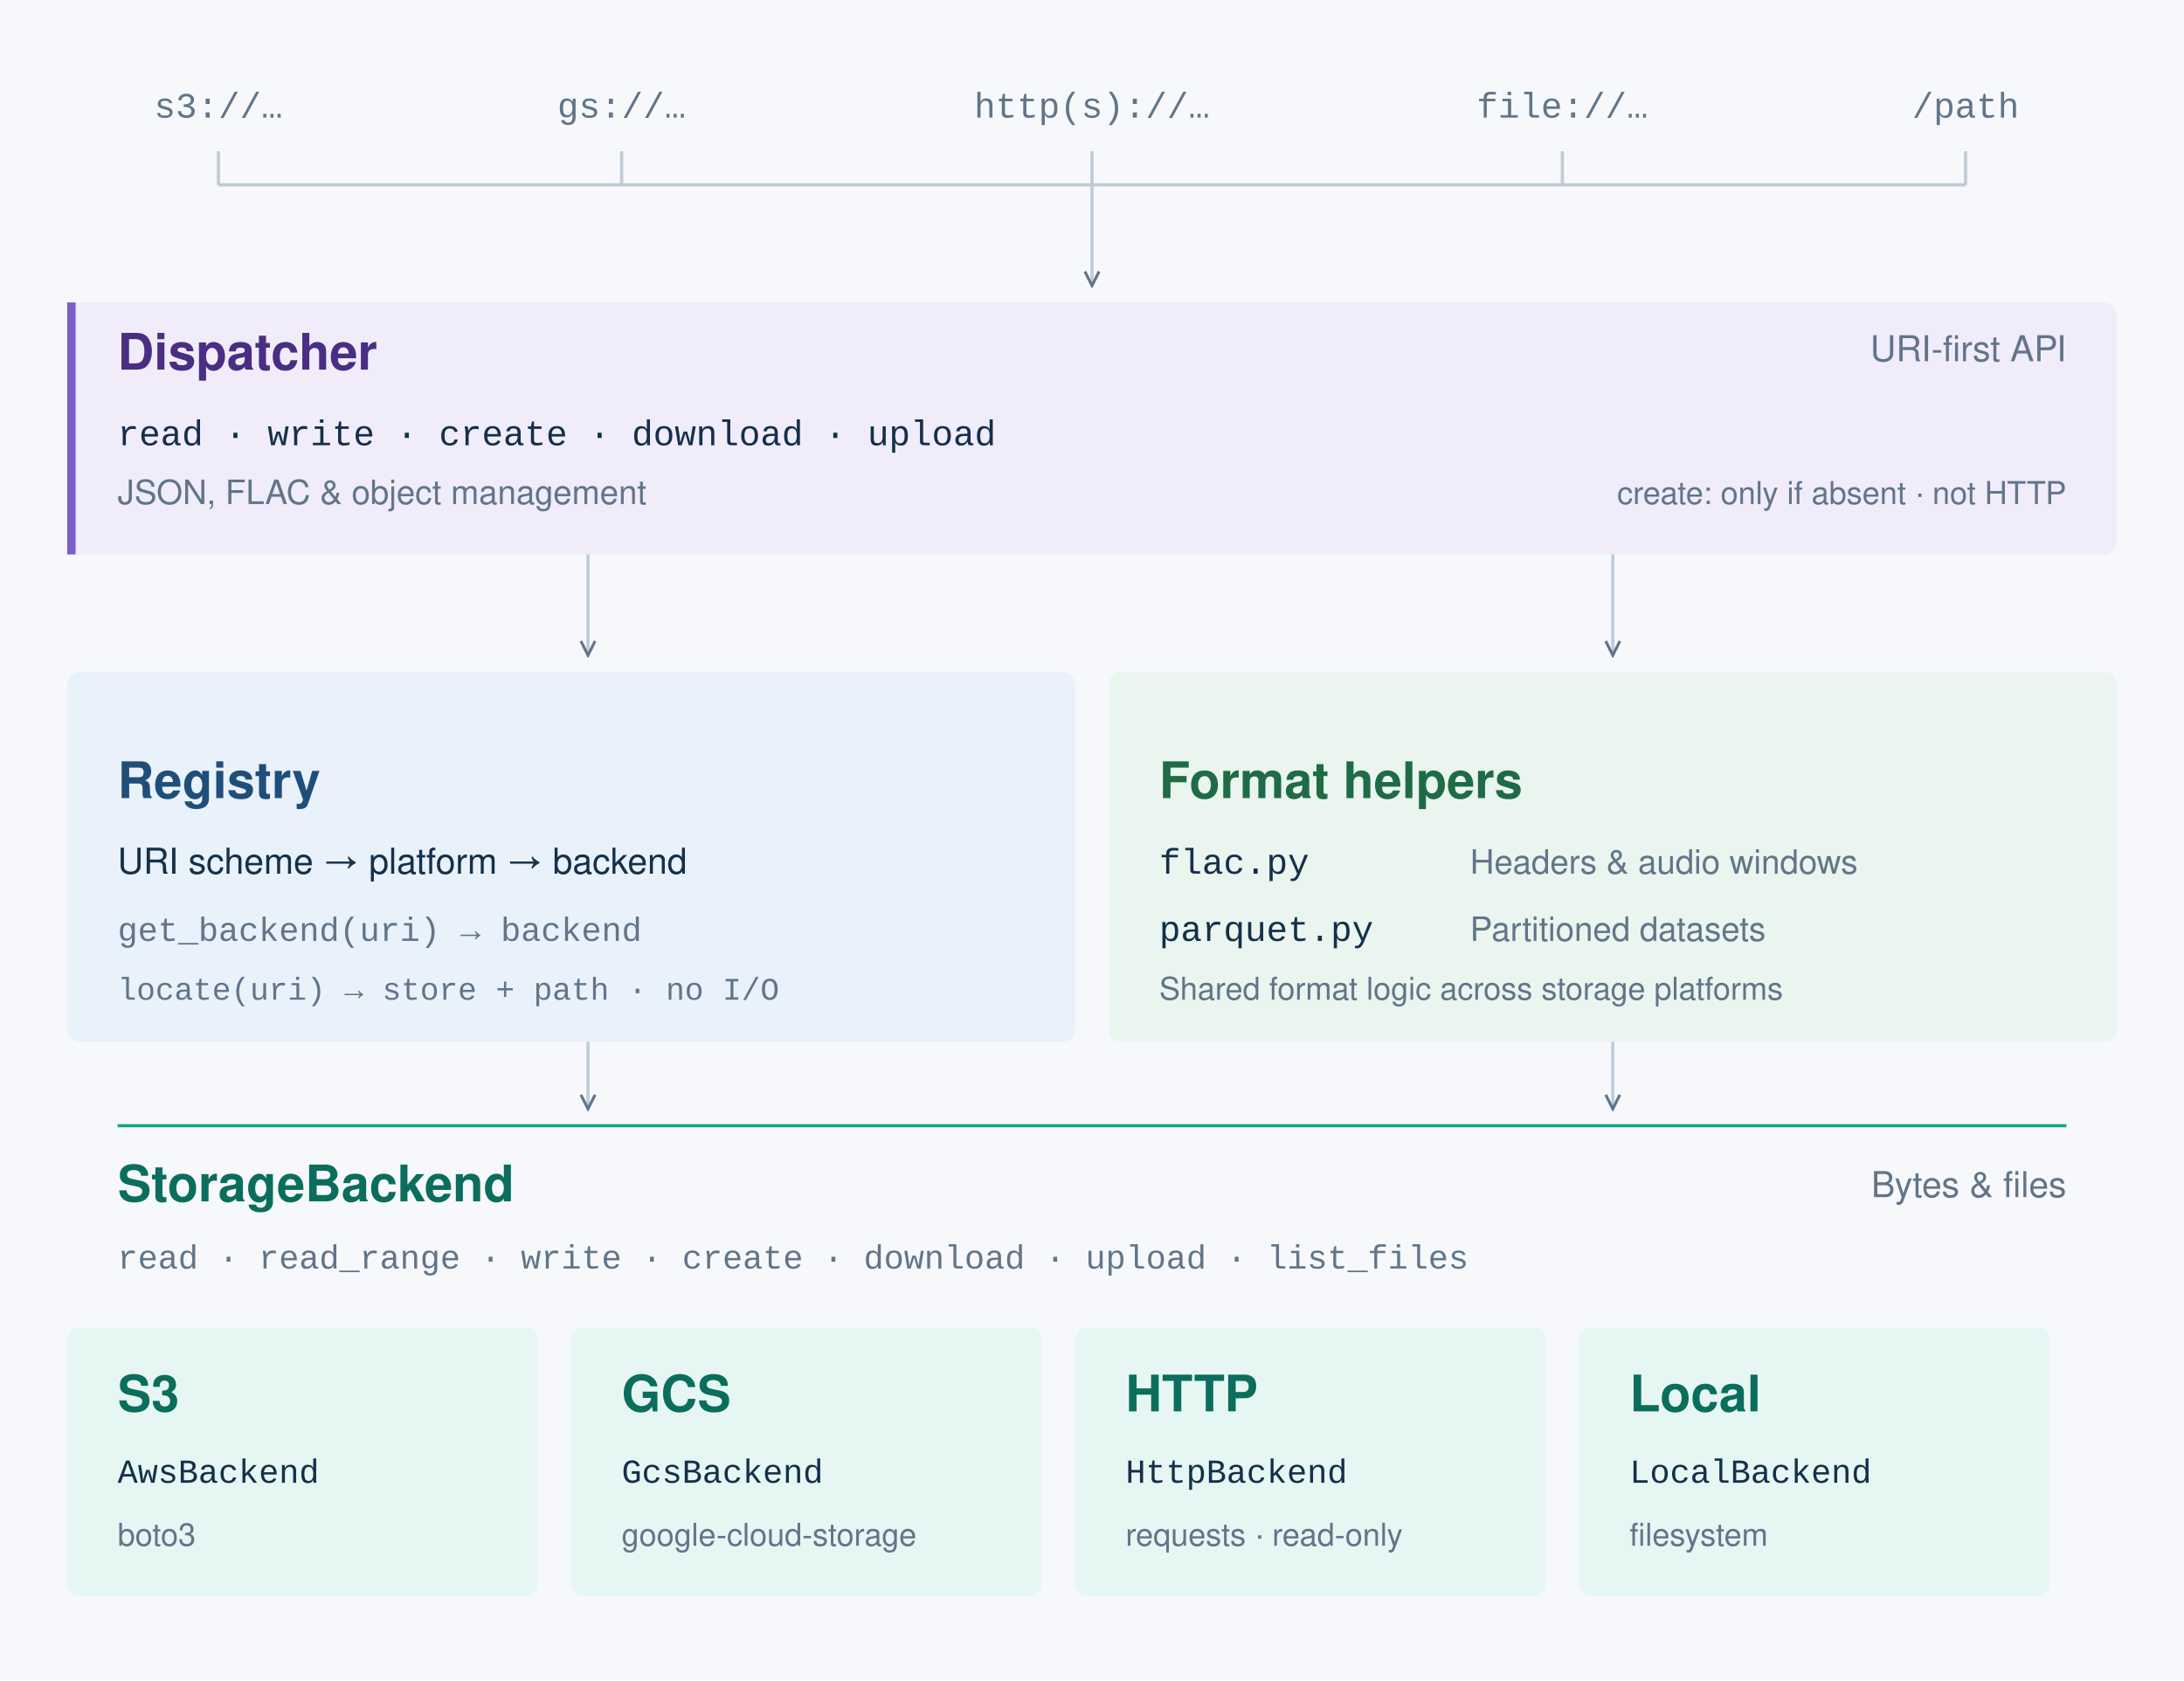
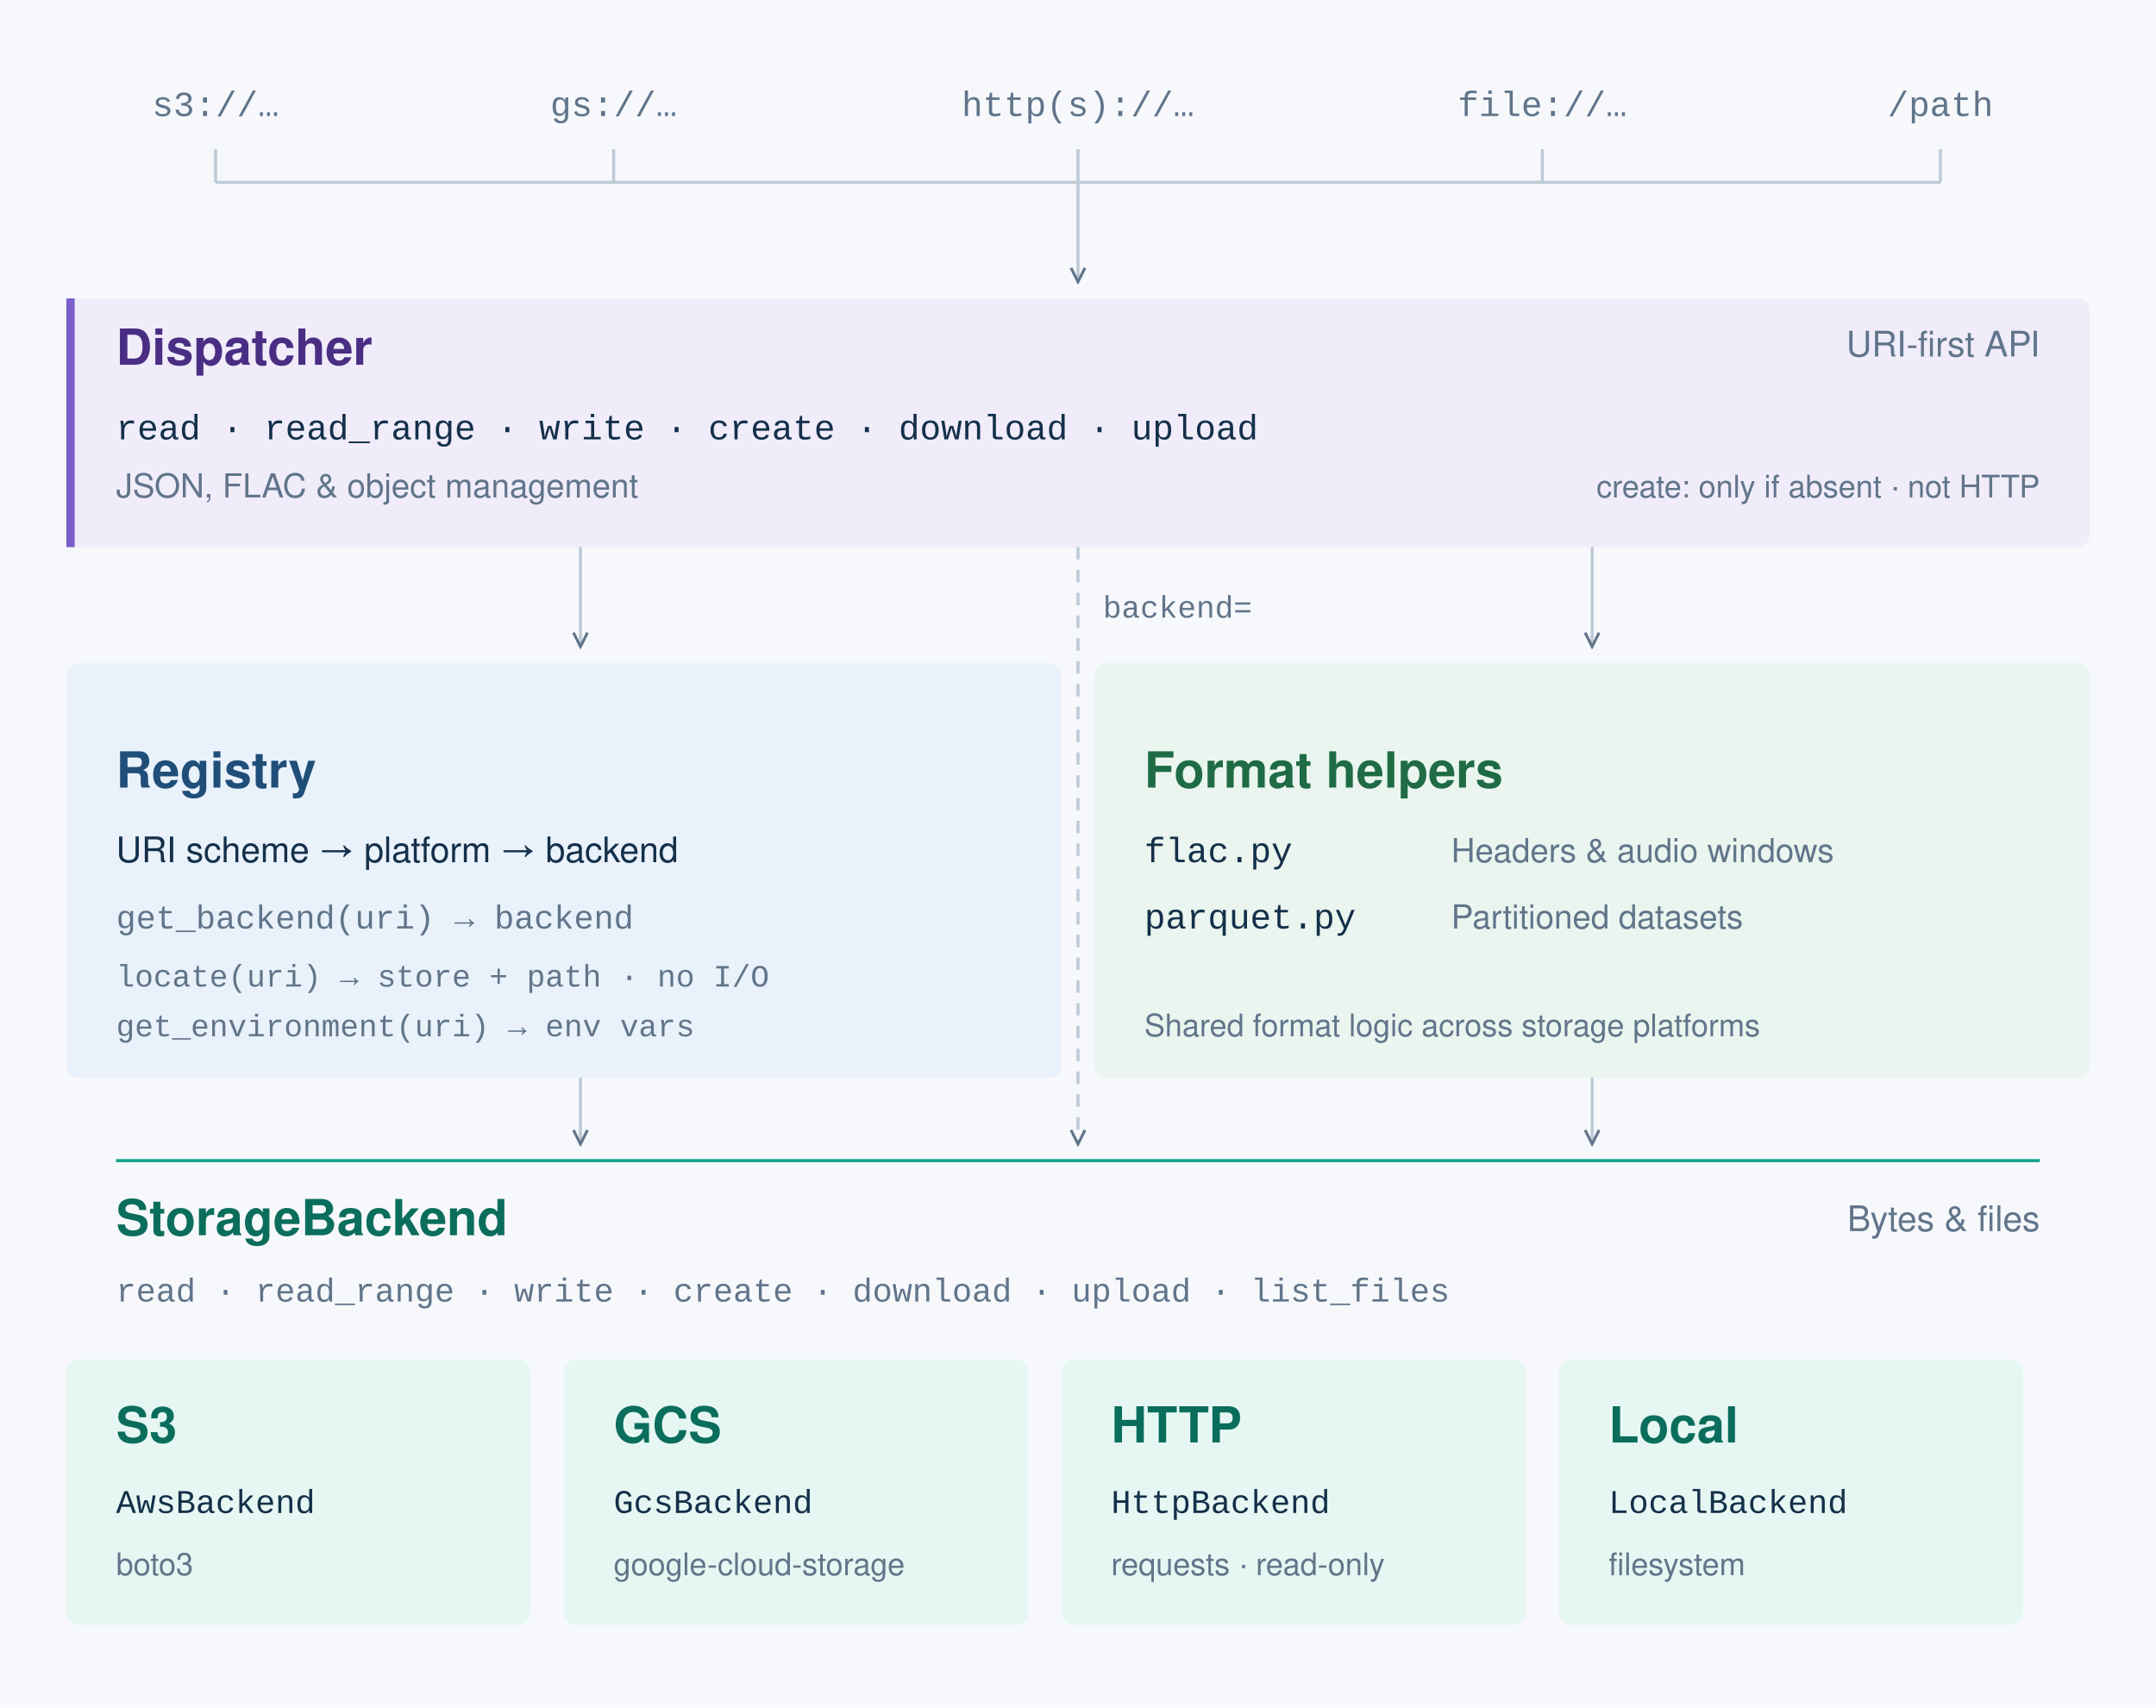
- <svg xmlns="http://www.w3.org/2000/svg" width="1040" height="800" viewBox="0 0 1040 800" role="img" aria-labelledby="title desc">
+ <svg xmlns="http://www.w3.org/2000/svg" width="1040" height="824" viewBox="0 0 1040 824" role="img" aria-labelledby="title desc">
  <defs>
    <marker id="arrow" viewBox="0 0 8 8" refX="7" refY="4" markerWidth="6" markerHeight="6" orient="auto">
      <path d="M1 1 L7 4 L1 7" fill="none" stroke="#61758a" stroke-width="1.2" />
    </marker>
  </defs>
  <style>text{font-family:-apple-system,BlinkMacSystemFont,'Segoe UI',Helvetica,Arial,sans-serif;fill:#14304a}.mono{font-family:'SFMono-Regular',Consolas,'Liberation Mono',monospace}.heading{font-family:Helvetica,Arial,sans-serif;font-size:24px;font-weight:600}</style>
-   <rect width="1040" height="800" fill="#f6f8fb" />
+   <rect width="1040" height="824" fill="#f6f8fb" />
  <text x="104" y="56" font-size="17" font-weight="400" style="fill:#61758a" text-anchor="middle" class="mono">s3://…</text>
  <path d="M104 72 V88" fill="none" stroke="#becbd7" stroke-width="1.5" />
  <text x="296" y="56" font-size="17" font-weight="400" style="fill:#61758a" text-anchor="middle" class="mono">gs://…</text>
  <path d="M296 72 V88" fill="none" stroke="#becbd7" stroke-width="1.5" />
  <text x="520" y="56" font-size="17" font-weight="400" style="fill:#61758a" text-anchor="middle" class="mono">http(s)://…</text>
  <path d="M520 72 V88" fill="none" stroke="#becbd7" stroke-width="1.5" />
  <text x="744" y="56" font-size="17" font-weight="400" style="fill:#61758a" text-anchor="middle" class="mono">file://…</text>
  <path d="M744 72 V88" fill="none" stroke="#becbd7" stroke-width="1.5" />
  <text x="936" y="56" font-size="17" font-weight="400" style="fill:#61758a" text-anchor="middle" class="mono">/path</text>
  <path d="M936 72 V88" fill="none" stroke="#becbd7" stroke-width="1.5" />
  <path d="M104 88 H936 M520 88 V136" fill="none" stroke="#becbd7" stroke-width="1.5" marker-end="url(#arrow)" />
  <rect x="32" y="144" width="976" height="120" rx="6" fill="#f0ecfa" stroke="none" />
  <rect x="32" y="144" width="4" height="120" rx="0" fill="#7a5ec9" stroke="none" />
  <text x="56" y="176" style="fill:#4a2e83" text-anchor="start" class="heading">Dispatcher</text>
  <text x="984" y="172" font-size="17" font-weight="400" style="fill:#61758a" text-anchor="end">URI-first API</text>
-   <text x="56" y="212" font-size="17" font-weight="400" style="fill:#14304a" text-anchor="start" class="mono">read · write · create · download · upload</text>
+   <text x="56" y="212" font-size="17" font-weight="400" style="fill:#14304a" text-anchor="start" class="mono">read · read_range · write · create · download · upload</text>
  <text x="56" y="240" font-size="16" font-weight="400" style="fill:#61758a" text-anchor="start">JSON, FLAC &amp; object management</text>
+   <text x="984" y="240" font-size="15" text-anchor="end" style="fill:#61758a">create: only if absent · not HTTP</text>
  <path d="M280 264 V312" fill="none" stroke="#becbd7" stroke-width="1.5" marker-end="url(#arrow)" />
  <path d="M768 264 V312" fill="none" stroke="#becbd7" stroke-width="1.5" marker-end="url(#arrow)" />
-   <rect x="32" y="320" width="480" height="176" rx="6" fill="#e9f1fb" stroke="none" />
-   <rect x="528" y="320" width="480" height="176" rx="6" fill="#eaf5ef" stroke="none" />
+   <path d="M520 264 V552" fill="none" stroke="#becbd7" stroke-width="1.5" stroke-dasharray="6 5" marker-end="url(#arrow)" />
+   <text x="532" y="298" font-size="15" font-weight="400" style="fill:#61758a" text-anchor="start" class="mono">backend=</text>
+   <rect x="32" y="320" width="480" height="200" rx="6" fill="#e9f1fb" stroke="none" />
+   <rect x="528" y="320" width="480" height="200" rx="6" fill="#eaf5ef" stroke="none" />
  <text x="56" y="380" style="fill:#1f4e79" text-anchor="start" class="heading">Registry</text>
  <text x="56" y="416" font-size="17" font-weight="400" style="fill:#14304a" text-anchor="start">URI scheme → platform → backend</text>
  <text x="56" y="448" font-size="16" font-weight="400" style="fill:#61758a" text-anchor="start" class="mono">get_backend(uri) → backend</text>
  <text x="56" y="476" font-size="15" font-weight="400" style="fill:#61758a" text-anchor="start" class="mono">locate(uri) → store + path · no I/O</text>
+   <text x="56" y="500" font-size="15" font-weight="400" style="fill:#61758a" text-anchor="start" class="mono">get_environment(uri) → env vars</text>
  <text x="552" y="380" style="fill:#1f6b45" text-anchor="start" class="heading">Format helpers</text>
  <text x="552" y="416" font-size="17" font-weight="400" style="fill:#14304a" text-anchor="start" class="mono">flac.py</text>
  <text x="700" y="416" font-size="16" font-weight="400" style="fill:#61758a" text-anchor="start">Headers &amp; audio windows</text>
  <text x="552" y="448" font-size="17" font-weight="400" style="fill:#14304a" text-anchor="start" class="mono">parquet.py</text>
  <text x="700" y="448" font-size="16" font-weight="400" style="fill:#61758a" text-anchor="start">Partitioned datasets</text>
-   <text x="552" y="476" font-size="15" font-weight="400" style="fill:#61758a" text-anchor="start">Shared format logic across storage platforms</text>
-   <path d="M280 496 V528" fill="none" stroke="#becbd7" stroke-width="1.5" marker-end="url(#arrow)" />
-   <path d="M768 496 V528" fill="none" stroke="#becbd7" stroke-width="1.5" marker-end="url(#arrow)" />
-   <path d="M56 536 H984" fill="none" stroke="#14a48a" stroke-width="1.5" />
-   <text x="56" y="572" style="fill:#0b6e5c" text-anchor="start" class="heading">StorageBackend</text>
-   <text x="984" y="570" font-size="17" font-weight="400" style="fill:#61758a" text-anchor="end">Bytes &amp; files</text>
-   <text x="56" y="604" font-size="16" font-weight="400" style="fill:#61758a" text-anchor="start" class="mono">read · read_range · write · create · download · upload · list_files</text>
-   <rect x="32" y="632" width="224" height="128" rx="6" fill="#e6f7f3" stroke="none" />
-   <text x="56" y="672" style="fill:#0b6e5c" text-anchor="start" class="heading">S3</text>
-   <text x="56" y="706" font-size="16" font-weight="400" style="fill:#14304a" text-anchor="start" class="mono">AwsBackend</text>
-   <text x="56" y="736" font-size="15" font-weight="400" style="fill:#61758a" text-anchor="start">boto3</text>
-   <rect x="272" y="632" width="224" height="128" rx="6" fill="#e6f7f3" stroke="none" />
-   <text x="296" y="672" style="fill:#0b6e5c" text-anchor="start" class="heading">GCS</text>
-   <text x="296" y="706" font-size="16" font-weight="400" style="fill:#14304a" text-anchor="start" class="mono">GcsBackend</text>
-   <text x="296" y="736" font-size="15" font-weight="400" style="fill:#61758a" text-anchor="start">google-cloud-storage</text>
-   <rect x="512" y="632" width="224" height="128" rx="6" fill="#e6f7f3" stroke="none" />
-   <text x="536" y="672" style="fill:#0b6e5c" text-anchor="start" class="heading">HTTP</text>
-   <text x="536" y="706" font-size="16" font-weight="400" style="fill:#14304a" text-anchor="start" class="mono">HttpBackend</text>
-   <text x="536" y="736" font-size="15" font-weight="400" style="fill:#61758a" text-anchor="start">requests · read-only</text>
-   <rect x="752" y="632" width="224" height="128" rx="6" fill="#e6f7f3" stroke="none" />
-   <text x="776" y="672" style="fill:#0b6e5c" text-anchor="start" class="heading">Local</text>
-   <text x="776" y="706" font-size="16" font-weight="400" style="fill:#14304a" text-anchor="start" class="mono">LocalBackend</text>
-   <text x="776" y="736" font-size="15" font-weight="400" style="fill:#61758a" text-anchor="start">filesystem</text>
-   <text x="984" y="240" font-size="15" text-anchor="end" style="fill:#61758a">create: only if absent · not HTTP</text>
+   <text x="552" y="500" font-size="15" font-weight="400" style="fill:#61758a" text-anchor="start">Shared format logic across storage platforms</text>
+   <path d="M280 520 V552" fill="none" stroke="#becbd7" stroke-width="1.5" marker-end="url(#arrow)" />
+   <path d="M768 520 V552" fill="none" stroke="#becbd7" stroke-width="1.5" marker-end="url(#arrow)" />
+   <path d="M56 560 H984" fill="none" stroke="#14a48a" stroke-width="1.5" />
+   <text x="56" y="596" style="fill:#0b6e5c" text-anchor="start" class="heading">StorageBackend</text>
+   <text x="984" y="594" font-size="17" font-weight="400" style="fill:#61758a" text-anchor="end">Bytes &amp; files</text>
+   <text x="56" y="628" font-size="16" font-weight="400" style="fill:#61758a" text-anchor="start" class="mono">read · read_range · write · create · download · upload · list_files</text>
+   <rect x="32" y="656" width="224" height="128" rx="6" fill="#e6f7f3" stroke="none" />
+   <text x="56" y="696" style="fill:#0b6e5c" text-anchor="start" class="heading">S3</text>
+   <text x="56" y="730" font-size="16" font-weight="400" style="fill:#14304a" text-anchor="start" class="mono">AwsBackend</text>
+   <text x="56" y="760" font-size="15" font-weight="400" style="fill:#61758a" text-anchor="start">boto3</text>
+   <rect x="272" y="656" width="224" height="128" rx="6" fill="#e6f7f3" stroke="none" />
+   <text x="296" y="696" style="fill:#0b6e5c" text-anchor="start" class="heading">GCS</text>
+   <text x="296" y="730" font-size="16" font-weight="400" style="fill:#14304a" text-anchor="start" class="mono">GcsBackend</text>
+   <text x="296" y="760" font-size="15" font-weight="400" style="fill:#61758a" text-anchor="start">google-cloud-storage</text>
+   <rect x="512" y="656" width="224" height="128" rx="6" fill="#e6f7f3" stroke="none" />
+   <text x="536" y="696" style="fill:#0b6e5c" text-anchor="start" class="heading">HTTP</text>
+   <text x="536" y="730" font-size="16" font-weight="400" style="fill:#14304a" text-anchor="start" class="mono">HttpBackend</text>
+   <text x="536" y="760" font-size="15" font-weight="400" style="fill:#61758a" text-anchor="start">requests · read-only</text>
+   <rect x="752" y="656" width="224" height="128" rx="6" fill="#e6f7f3" stroke="none" />
+   <text x="776" y="696" style="fill:#0b6e5c" text-anchor="start" class="heading">Local</text>
+   <text x="776" y="730" font-size="16" font-weight="400" style="fill:#14304a" text-anchor="start" class="mono">LocalBackend</text>
+   <text x="776" y="760" font-size="15" font-weight="400" style="fill:#61758a" text-anchor="start">filesystem</text>
</svg>
